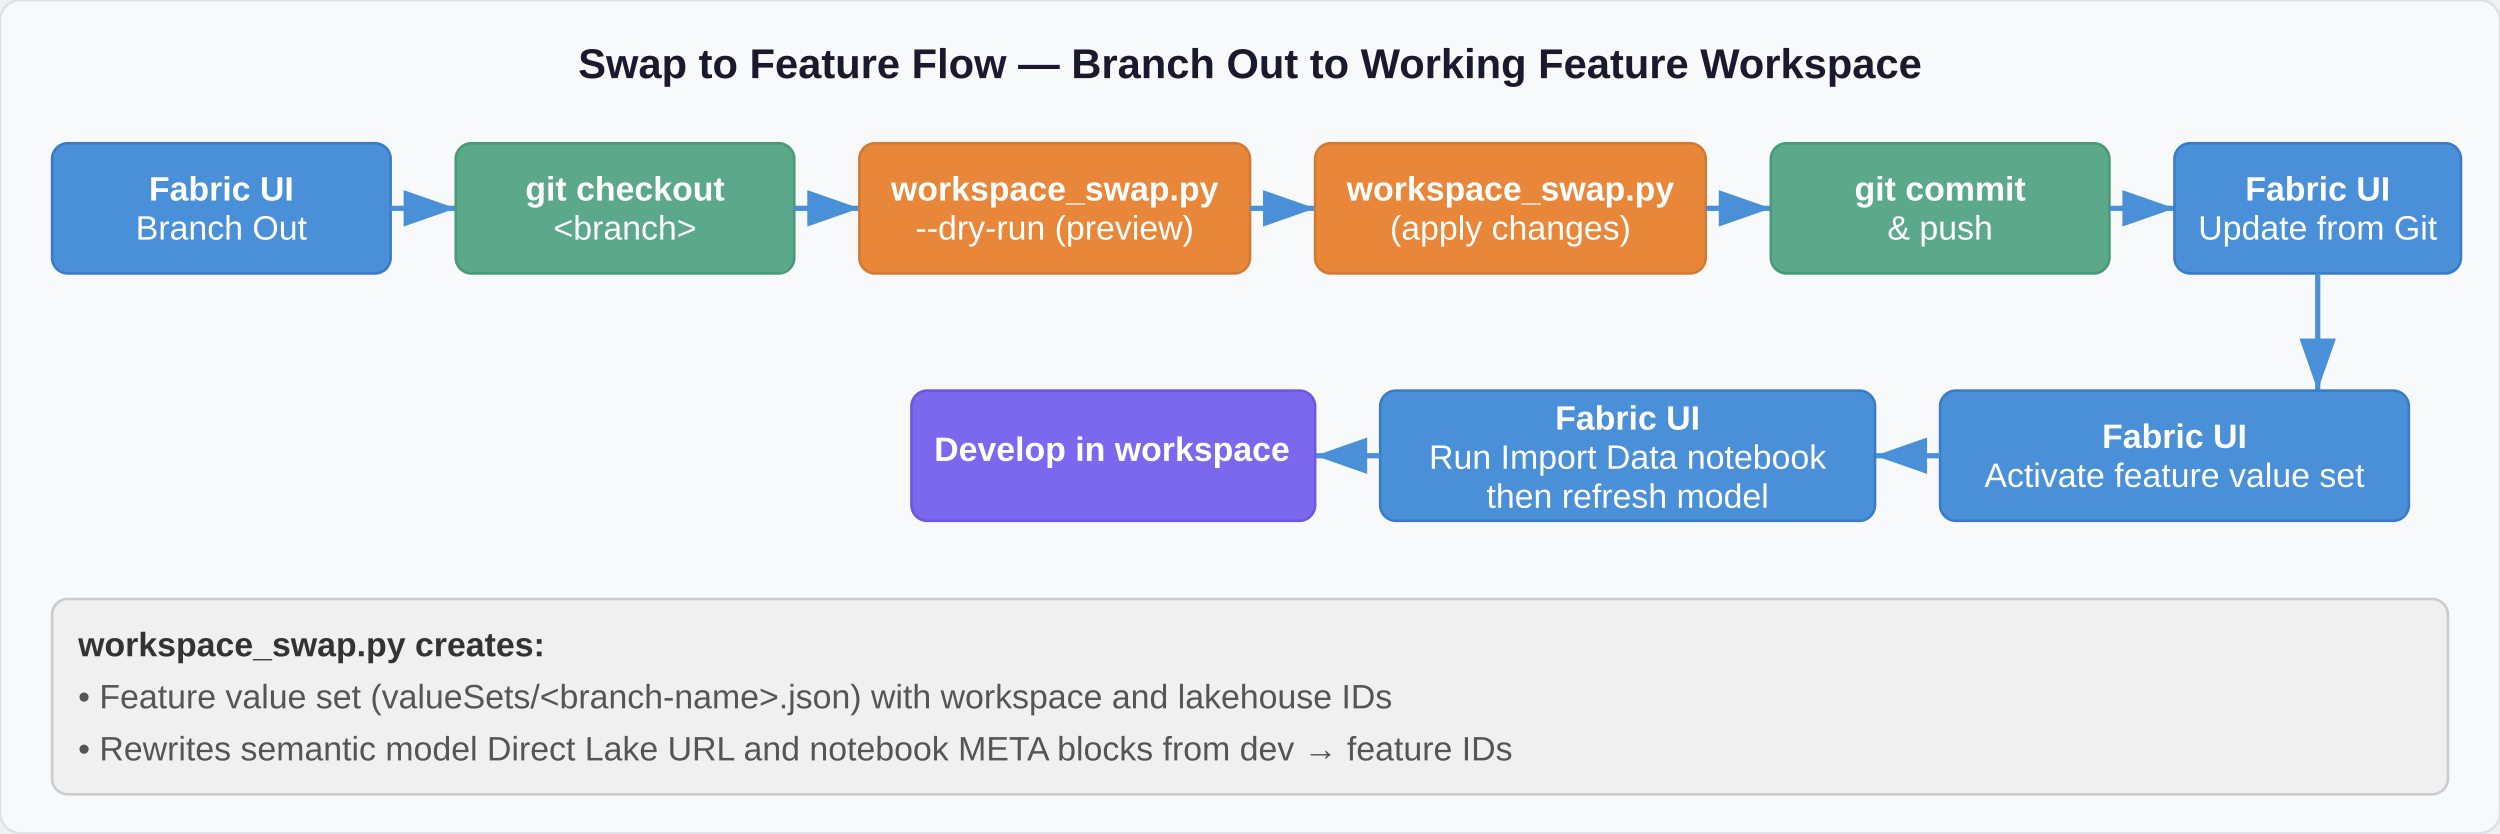
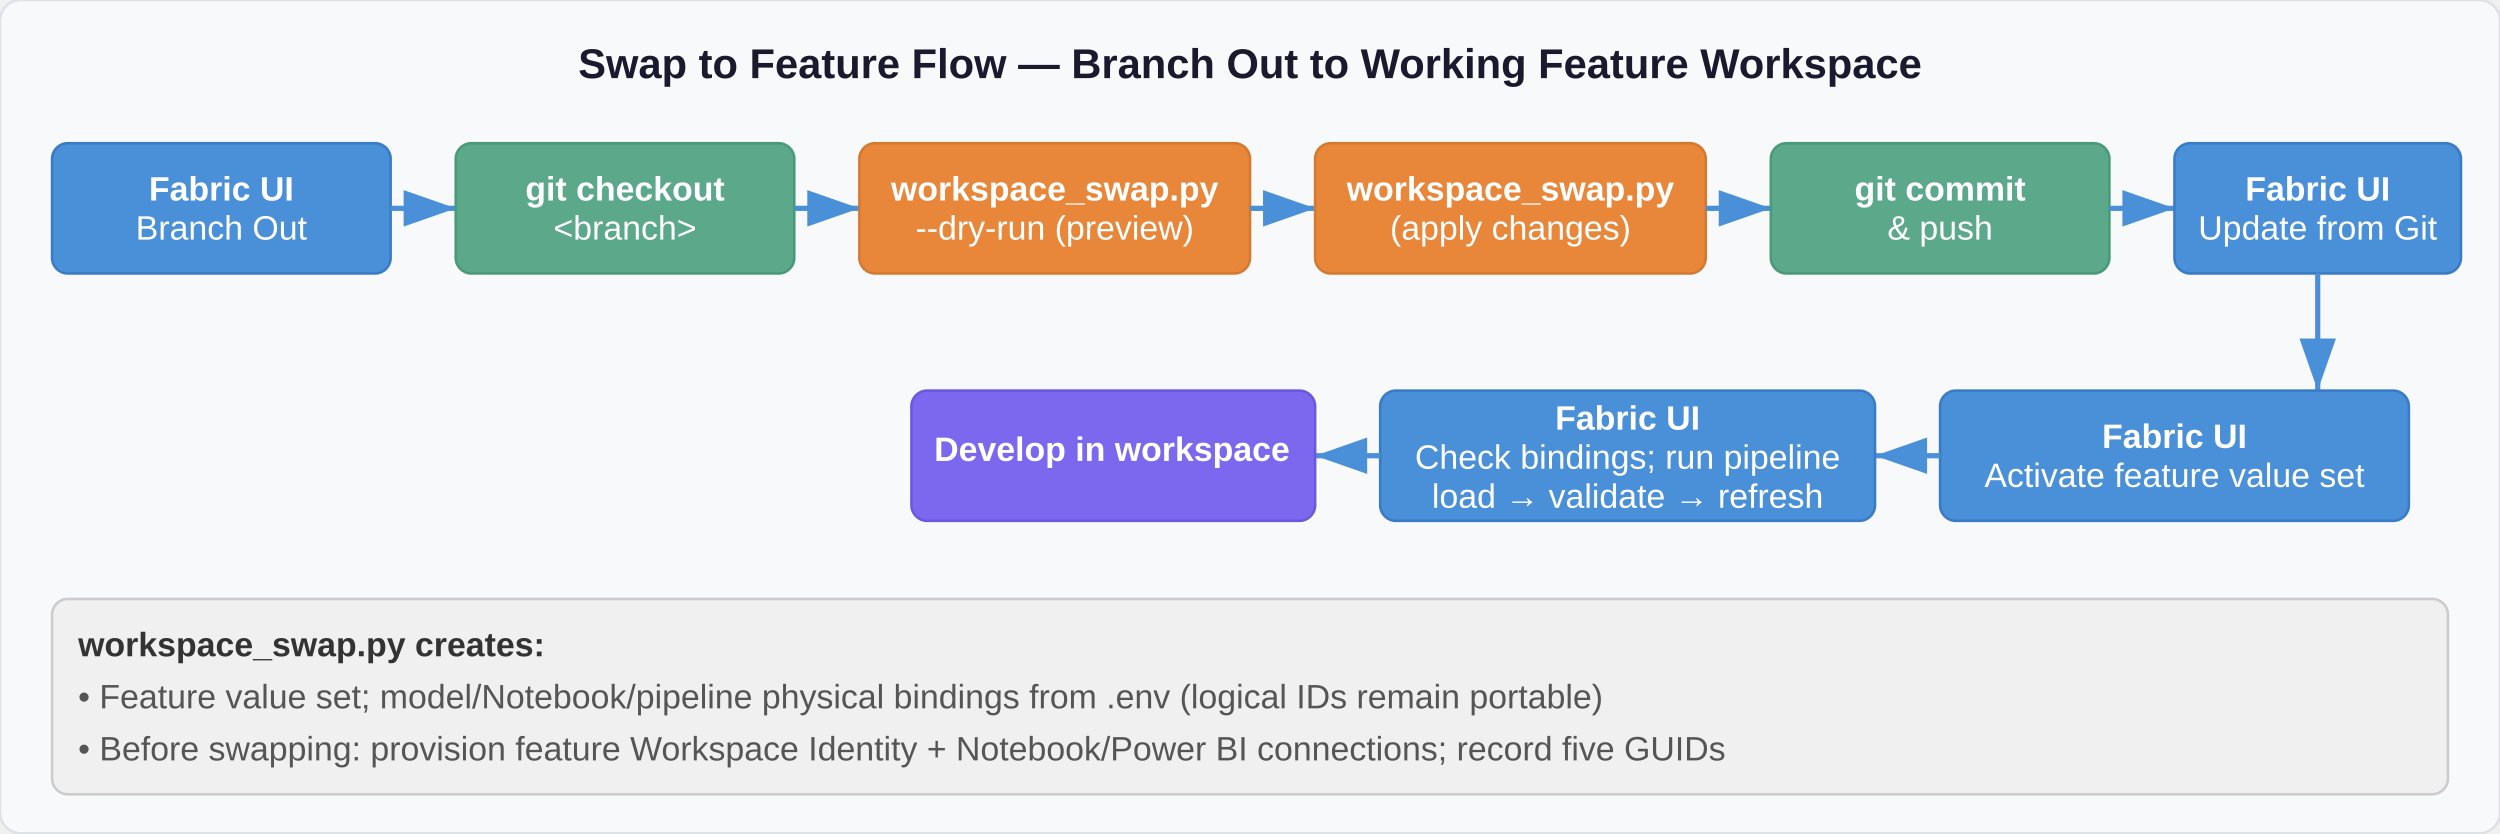
<svg xmlns="http://www.w3.org/2000/svg" viewBox="0 0 960 320" font-family="Segoe UI, Arial, sans-serif" font-size="13">
  <defs>
    <marker id="arrow1" markerWidth="10" markerHeight="7" refX="10" refY="3.5" orient="auto">
      <polygon points="0 0, 10 3.5, 0 7" fill="#4A90D9" />
    </marker>
  </defs>
  <rect width="960" height="320" rx="8" fill="#f8f9fa" stroke="#dee2e6" />
  <text x="480" y="30" text-anchor="middle" font-size="16" font-weight="bold" fill="#1a1a2e">Swap to Feature Flow — Branch Out to Working Feature Workspace</text>
  <rect x="20" y="55" width="130" height="50" rx="6" fill="#4A90D9" stroke="#3a7bc8" />
  <text x="85" y="77" text-anchor="middle" fill="white" font-weight="bold">Fabric UI</text>
  <text x="85" y="92" text-anchor="middle" fill="white">Branch Out</text>
  <line x1="150" y1="80" x2="175" y2="80" stroke="#4A90D9" stroke-width="2" marker-end="url(#arrow1)" />
  <rect x="175" y="55" width="130" height="50" rx="6" fill="#5BA88B" stroke="#4a9a7a" />
  <text x="240" y="77" text-anchor="middle" fill="white" font-weight="bold">git checkout</text>
  <text x="240" y="92" text-anchor="middle" fill="white">&lt;branch&gt;</text>
  <line x1="305" y1="80" x2="330" y2="80" stroke="#4A90D9" stroke-width="2" marker-end="url(#arrow1)" />
  <rect x="330" y="55" width="150" height="50" rx="6" fill="#E8873A" stroke="#d47a30" />
  <text x="405" y="77" text-anchor="middle" fill="white" font-weight="bold">workspace_swap.py</text>
  <text x="405" y="92" text-anchor="middle" fill="white">--dry-run (preview)</text>
  <line x1="480" y1="80" x2="505" y2="80" stroke="#4A90D9" stroke-width="2" marker-end="url(#arrow1)" />
  <rect x="505" y="55" width="150" height="50" rx="6" fill="#E8873A" stroke="#d47a30" />
  <text x="580" y="77" text-anchor="middle" fill="white" font-weight="bold">workspace_swap.py</text>
  <text x="580" y="92" text-anchor="middle" fill="white">(apply changes)</text>
  <line x1="655" y1="80" x2="680" y2="80" stroke="#4A90D9" stroke-width="2" marker-end="url(#arrow1)" />
  <rect x="680" y="55" width="130" height="50" rx="6" fill="#5BA88B" stroke="#4a9a7a" />
  <text x="745" y="77" text-anchor="middle" fill="white" font-weight="bold">git commit</text>
  <text x="745" y="92" text-anchor="middle" fill="white">&amp; push</text>
  <line x1="810" y1="80" x2="835" y2="80" stroke="#4A90D9" stroke-width="2" marker-end="url(#arrow1)" />
  <rect x="835" y="55" width="110" height="50" rx="6" fill="#4A90D9" stroke="#3a7bc8" />
  <text x="890" y="77" text-anchor="middle" fill="white" font-weight="bold">Fabric UI</text>
  <text x="890" y="92" text-anchor="middle" fill="white">Update from Git</text>
  <line x1="890" y1="105" x2="890" y2="150" stroke="#4A90D9" stroke-width="2" marker-end="url(#arrow1)" />
  <rect x="745" y="150" width="180" height="50" rx="6" fill="#4A90D9" stroke="#3a7bc8" />
  <text x="835" y="172" text-anchor="middle" fill="white" font-weight="bold">Fabric UI</text>
  <text x="835" y="187" text-anchor="middle" fill="white">Activate feature value set</text>
  <line x1="745" y1="175" x2="720" y2="175" stroke="#4A90D9" stroke-width="2" marker-end="url(#arrow1)" />
  <rect x="530" y="150" width="190" height="50" rx="6" fill="#4A90D9" stroke="#3a7bc8" />
  <text x="625" y="165" text-anchor="middle" fill="white" font-weight="bold">Fabric UI</text>
-   <text x="625" y="180" text-anchor="middle" fill="white">Run Import Data notebook</text>
-   <text x="625" y="195" text-anchor="middle" fill="white">then refresh model</text>
+   <text x="625" y="180" text-anchor="middle" fill="white">Check bindings; run pipeline</text>
+   <text x="625" y="195" text-anchor="middle" fill="white">load → validate → refresh</text>
  <line x1="530" y1="175" x2="505" y2="175" stroke="#4A90D9" stroke-width="2" marker-end="url(#arrow1)" />
  <rect x="350" y="150" width="155" height="50" rx="6" fill="#7B68EE" stroke="#6a58de" />
  <text x="427" y="177" text-anchor="middle" fill="white" font-weight="bold">Develop in workspace</text>
  <rect x="20" y="230" width="920" height="75" rx="6" fill="#f0f0f0" stroke="#ccc" />
  <text x="30" y="252" font-weight="bold" fill="#333">workspace_swap.py creates:</text>
-   <text x="30" y="272" fill="#555">• Feature value set (valueSets/&lt;branch-name&gt;.json) with workspace and lakehouse IDs</text>
-   <text x="30" y="292" fill="#555">• Rewrites semantic model Direct Lake URL and notebook META blocks from dev → feature IDs</text>
+   <text x="30" y="272" fill="#555">• Feature value set; model/Notebook/pipeline physical bindings from .env (logical IDs remain portable)</text>
+   <text x="30" y="292" fill="#555">• Before swapping: provision feature Workspace Identity + Notebook/Power BI connections; record five GUIDs</text>
</svg>
